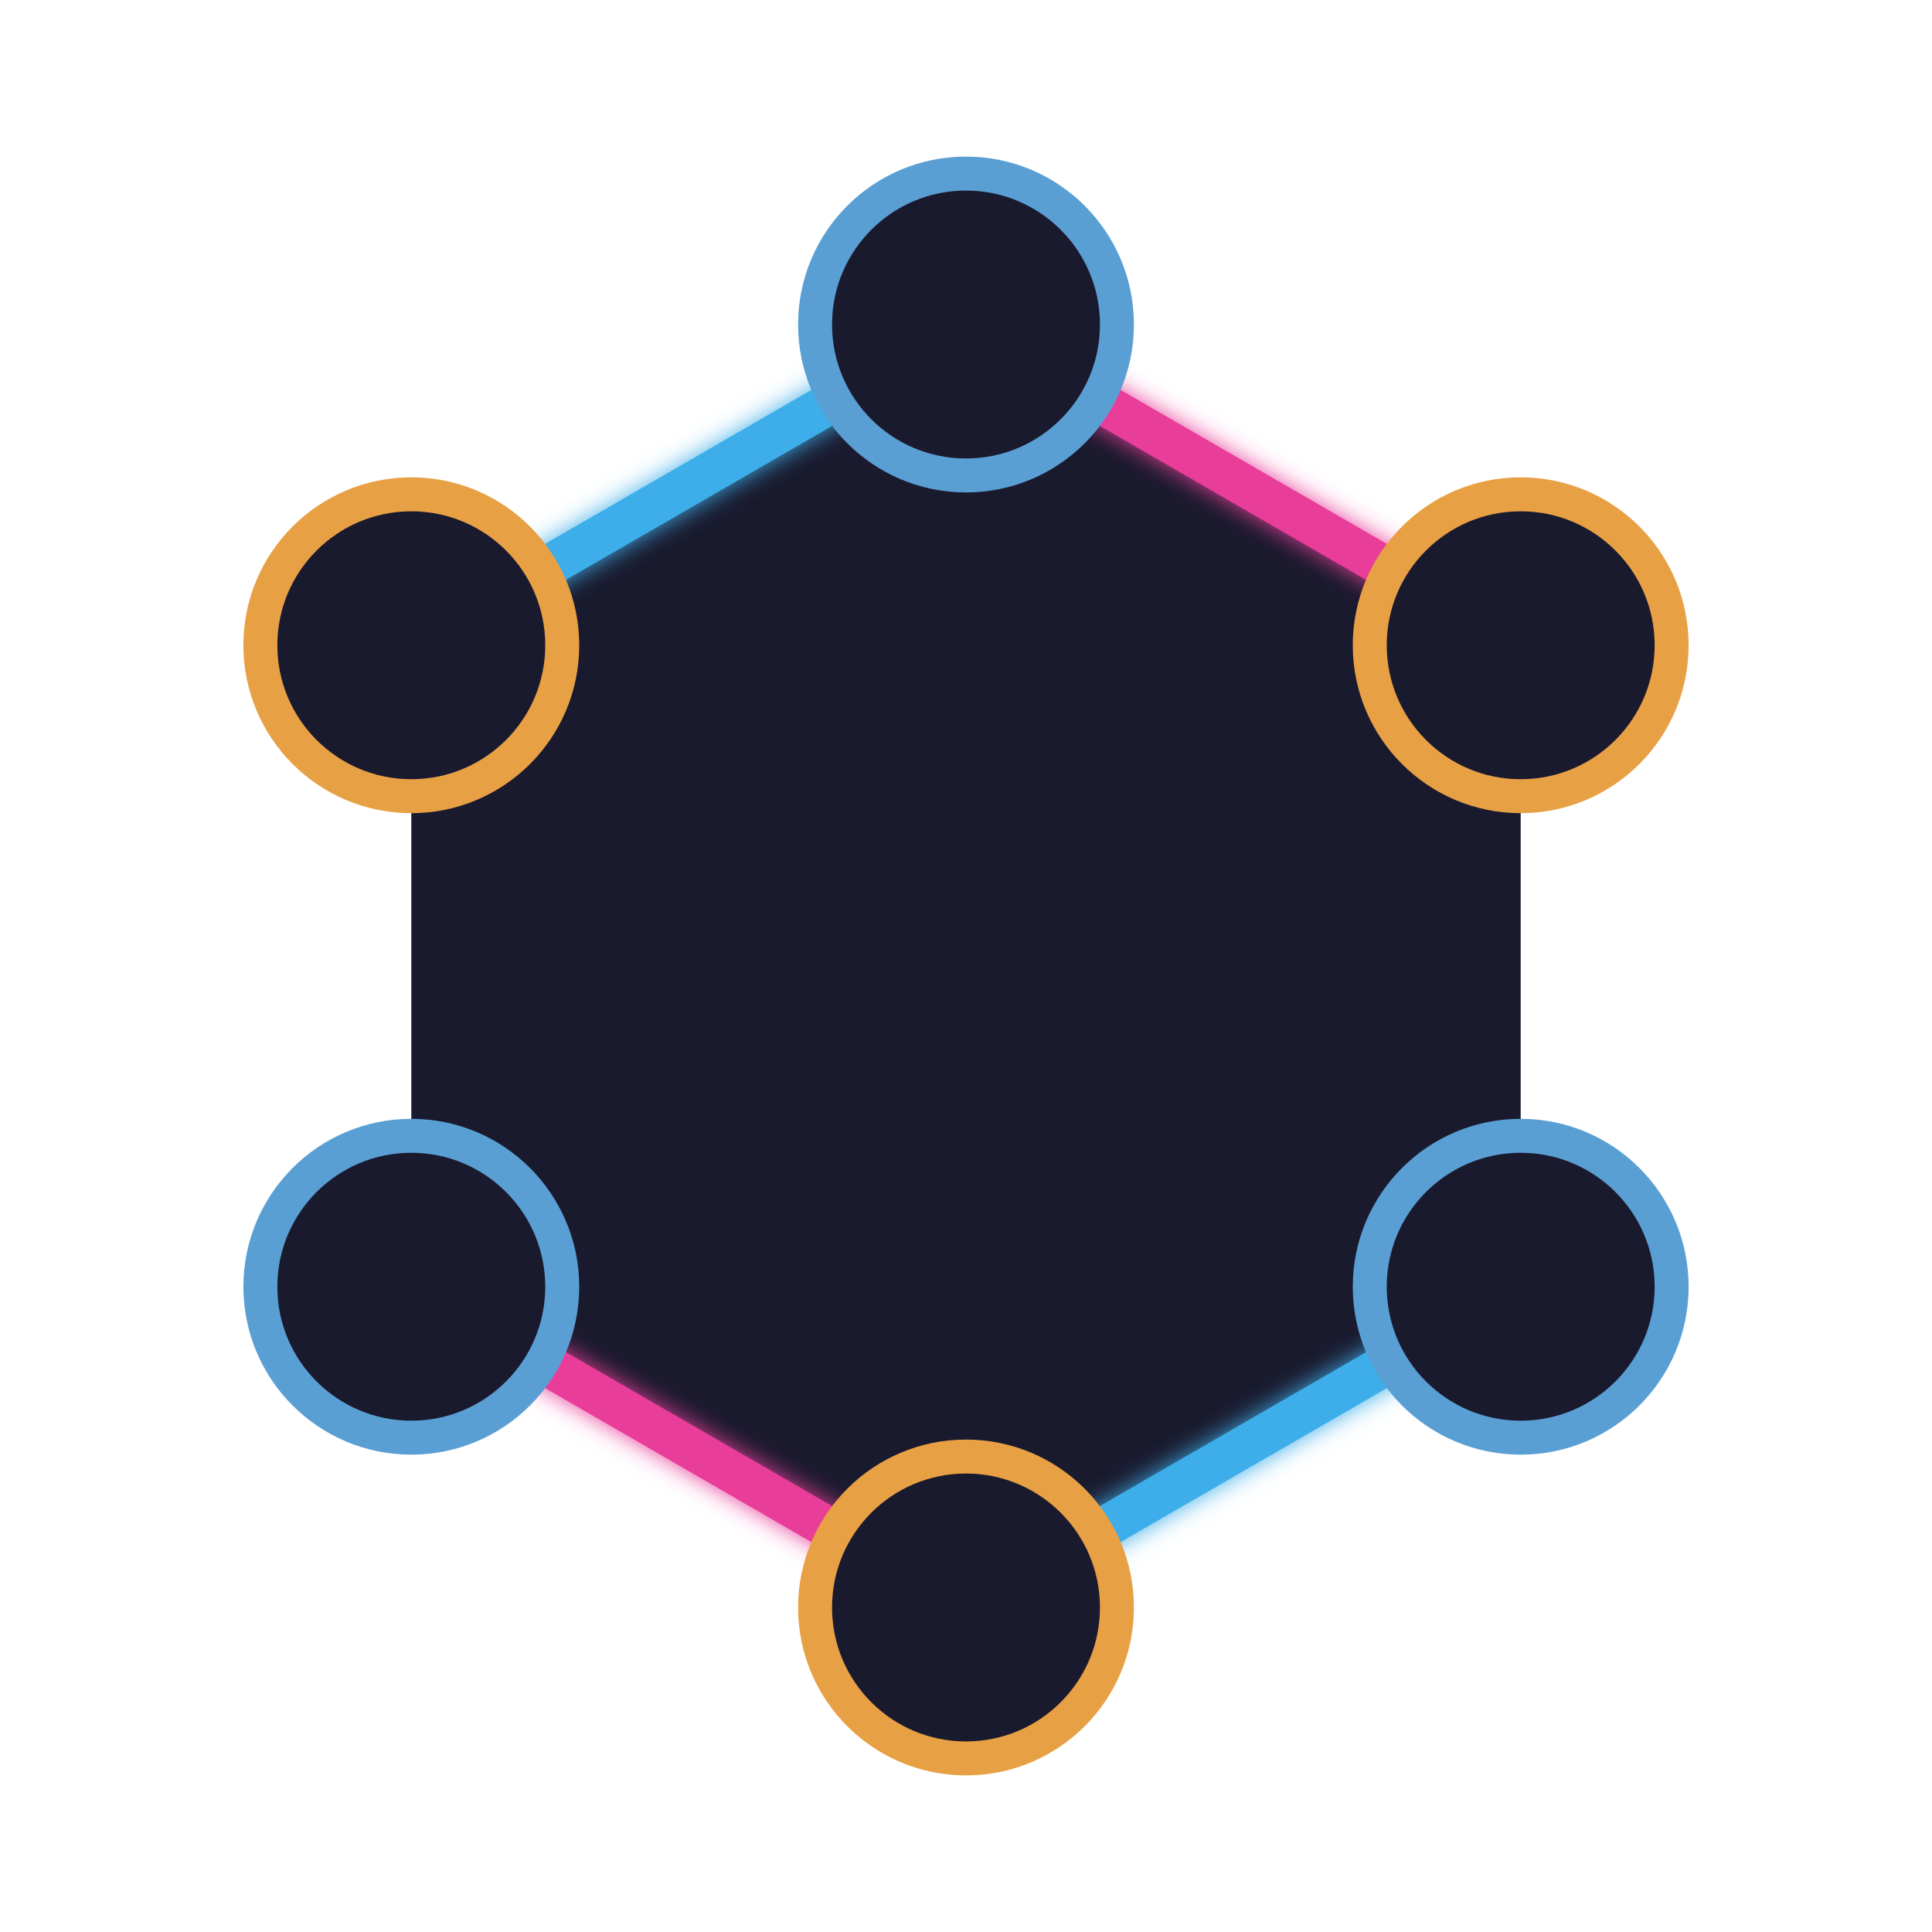
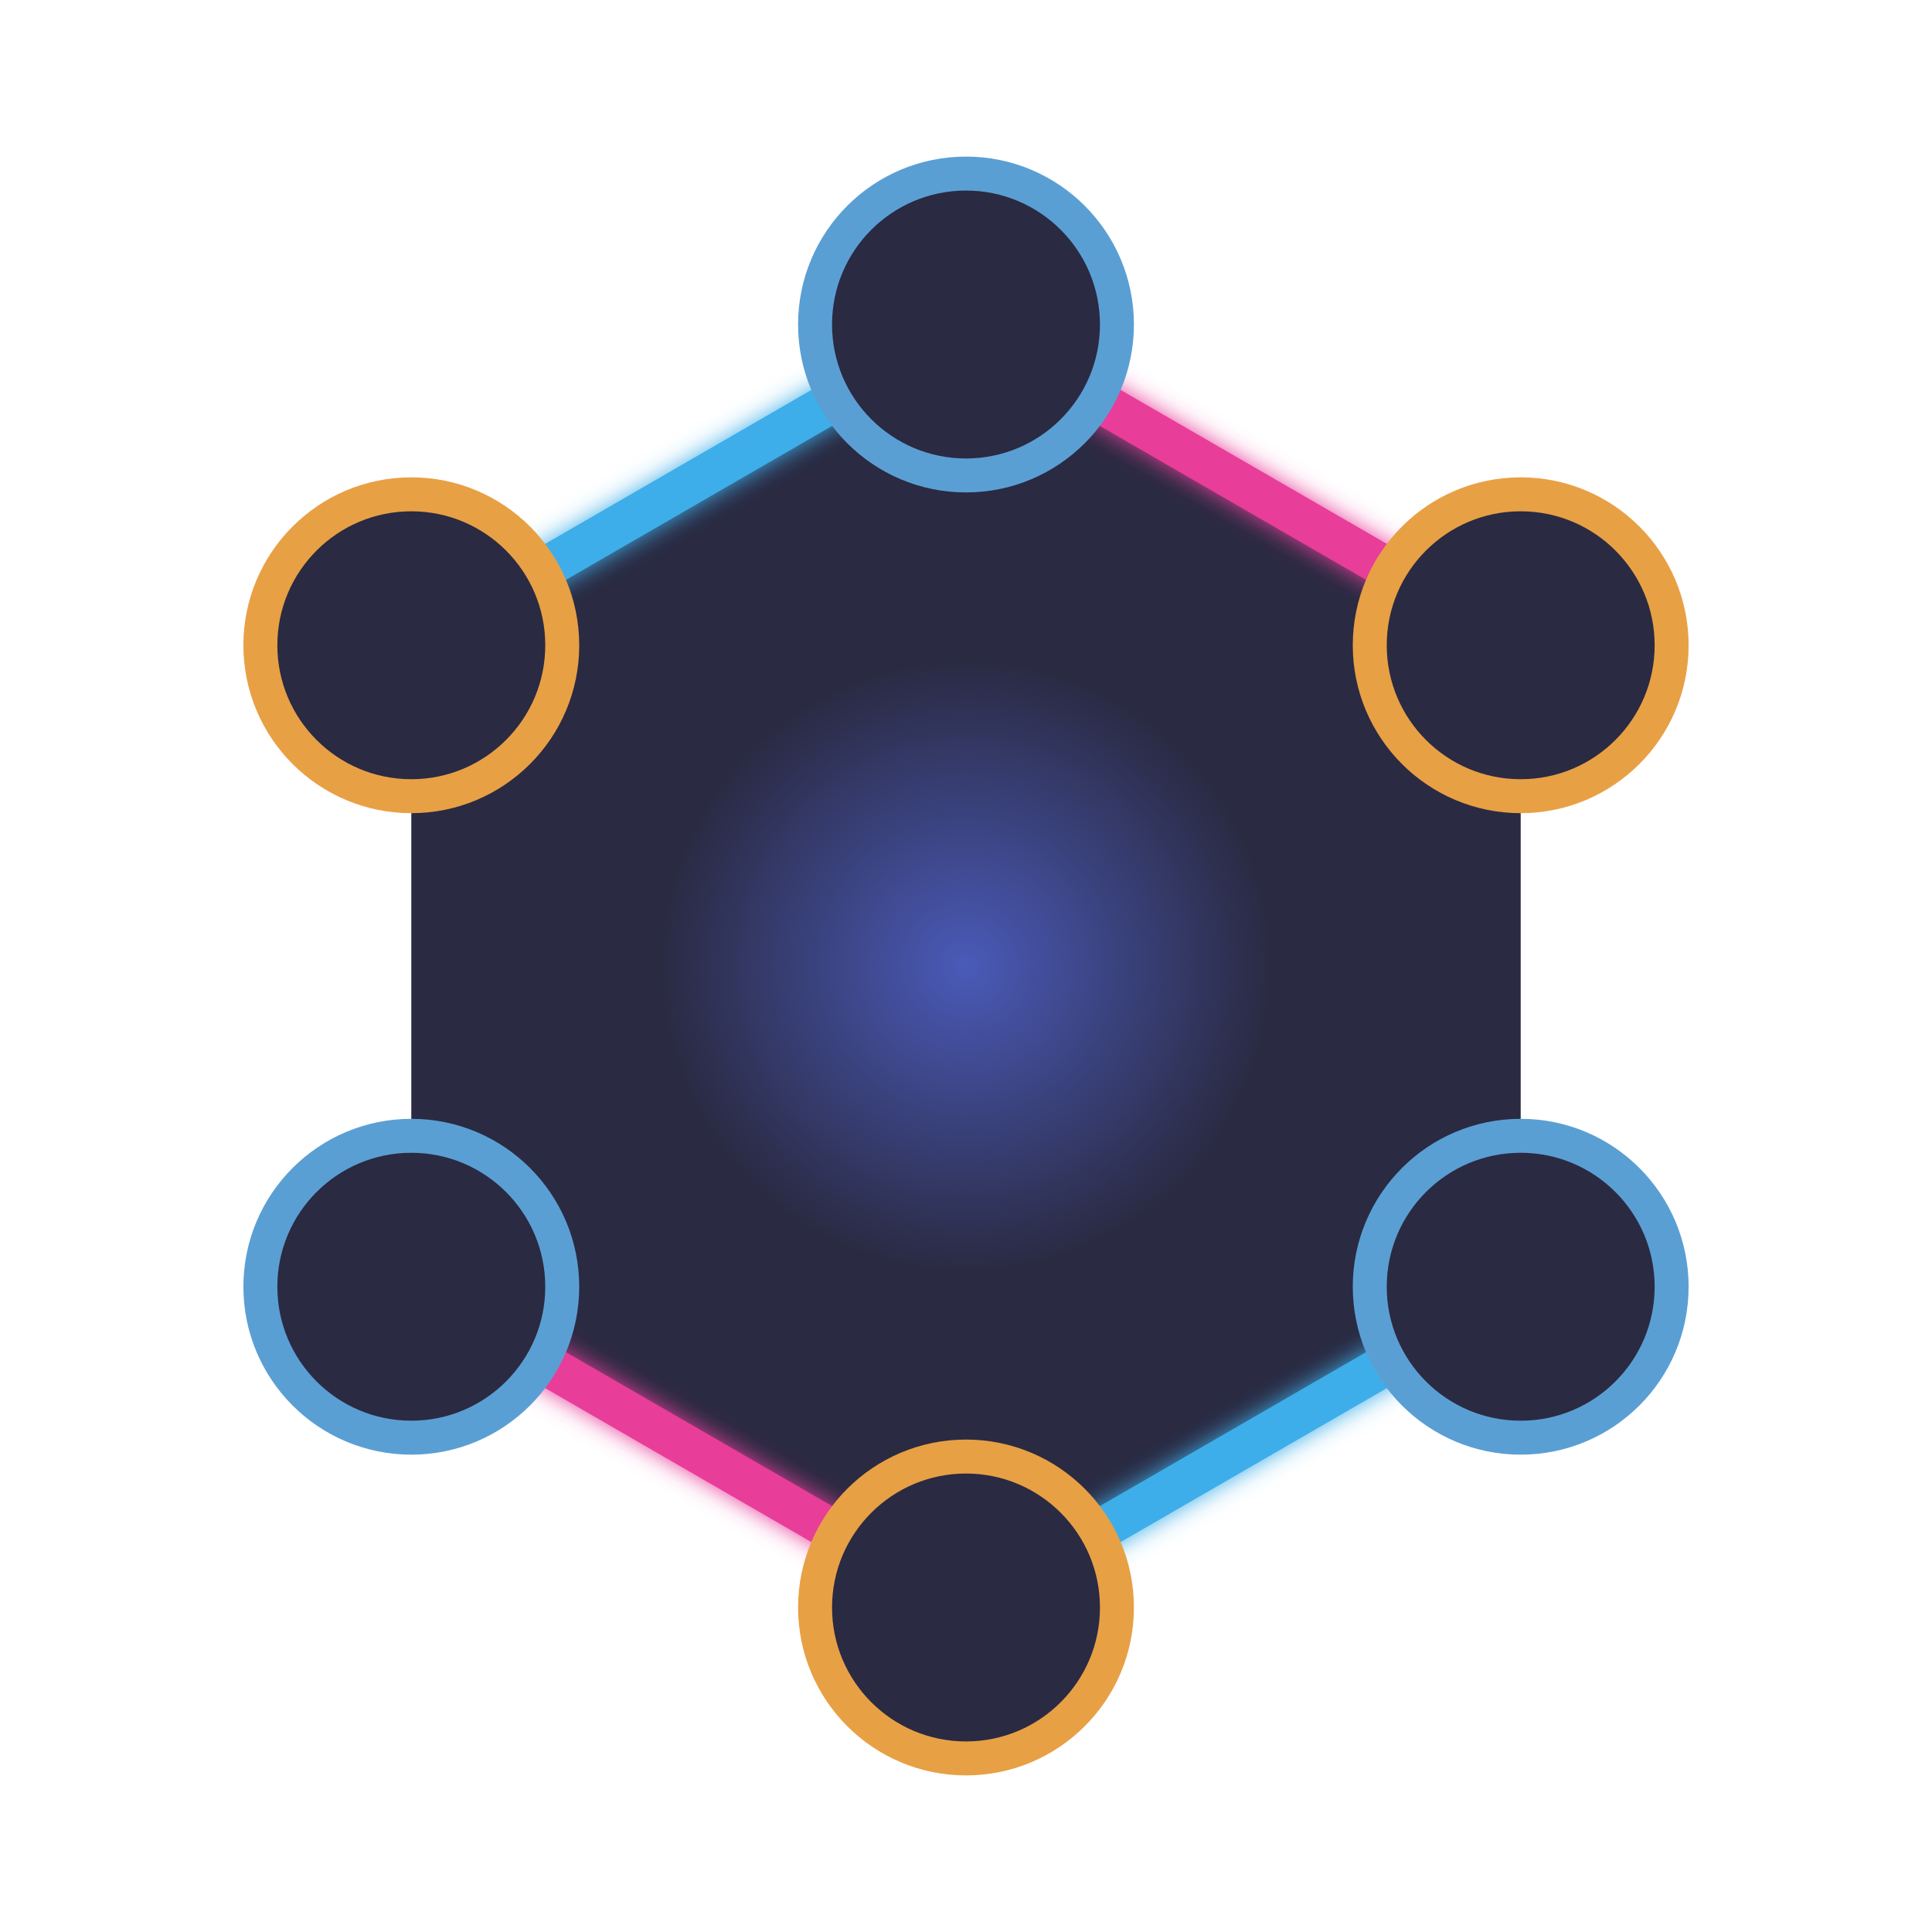
<svg xmlns="http://www.w3.org/2000/svg" width="512" height="512" viewBox="0 0 512 512">
  <defs>
    <filter id="edgeGlow" x="-60%" y="-60%" width="220%" height="220%">
      <feGaussianBlur in="SourceGraphic" stdDeviation="3" result="blur" />
      <feMerge>
        <feMergeNode in="blur" />
        <feMergeNode in="SourceGraphic" />
      </feMerge>
    </filter>
+     <radialGradient id="hexGlow" cx="256" cy="256" r="148" gradientUnits="userSpaceOnUse">
+       <stop offset="0%" stop-color="#4a5ab8" stop-opacity="1" />
+       <stop offset="55%" stop-color="#2a2a42" stop-opacity="1" />
+       <stop offset="100%" stop-color="#2a2a42" stop-opacity="1" />
+     </radialGradient>
  </defs>
-   <polygon points="256,86 403,171 403,341 256,426 109,341 109,171" fill="#1a1a2e" />
+   <polygon points="256,86 403,171 403,341 256,426 109,341 109,171" fill="url(#hexGlow)" />
  <line x1="256" y1="86" x2="403" y2="171" stroke="#e93d9a" stroke-width="11" stroke-linecap="round" filter="url(#edgeGlow)" />
  <line x1="403" y1="171" x2="403" y2="341" stroke="#f67400" stroke-width="11" stroke-linecap="round" filter="url(#edgeGlow)" />
  <line x1="403" y1="341" x2="256" y2="426" stroke="#3daee9" stroke-width="11" stroke-linecap="round" filter="url(#edgeGlow)" />
  <line x1="256" y1="426" x2="109" y2="341" stroke="#e93d9a" stroke-width="11" stroke-linecap="round" filter="url(#edgeGlow)" />
  <line x1="109" y1="341" x2="109" y2="171" stroke="#f67400" stroke-width="11" stroke-linecap="round" filter="url(#edgeGlow)" />
  <line x1="109" y1="171" x2="256" y2="86" stroke="#3daee9" stroke-width="11" stroke-linecap="round" filter="url(#edgeGlow)" />
-   <circle cx="256" cy="86" r="40" fill="#1a1a2e" stroke="#5a9fd4" stroke-width="9" />
-   <circle cx="403" cy="171" r="40" fill="#1a1a2e" stroke="#e8a045" stroke-width="9" />
-   <circle cx="403" cy="341" r="40" fill="#1a1a2e" stroke="#5a9fd4" stroke-width="9" />
-   <circle cx="256" cy="426" r="40" fill="#1a1a2e" stroke="#e8a045" stroke-width="9" />
-   <circle cx="109" cy="341" r="40" fill="#1a1a2e" stroke="#5a9fd4" stroke-width="9" />
-   <circle cx="109" cy="171" r="40" fill="#1a1a2e" stroke="#e8a045" stroke-width="9" />
+   <circle cx="256" cy="86" r="40" fill="#2a2a42" stroke="#5a9fd4" stroke-width="9" />
+   <circle cx="403" cy="171" r="40" fill="#2a2a42" stroke="#e8a045" stroke-width="9" />
+   <circle cx="403" cy="341" r="40" fill="#2a2a42" stroke="#5a9fd4" stroke-width="9" />
+   <circle cx="256" cy="426" r="40" fill="#2a2a42" stroke="#e8a045" stroke-width="9" />
+   <circle cx="109" cy="341" r="40" fill="#2a2a42" stroke="#5a9fd4" stroke-width="9" />
+   <circle cx="109" cy="171" r="40" fill="#2a2a42" stroke="#e8a045" stroke-width="9" />
</svg>
